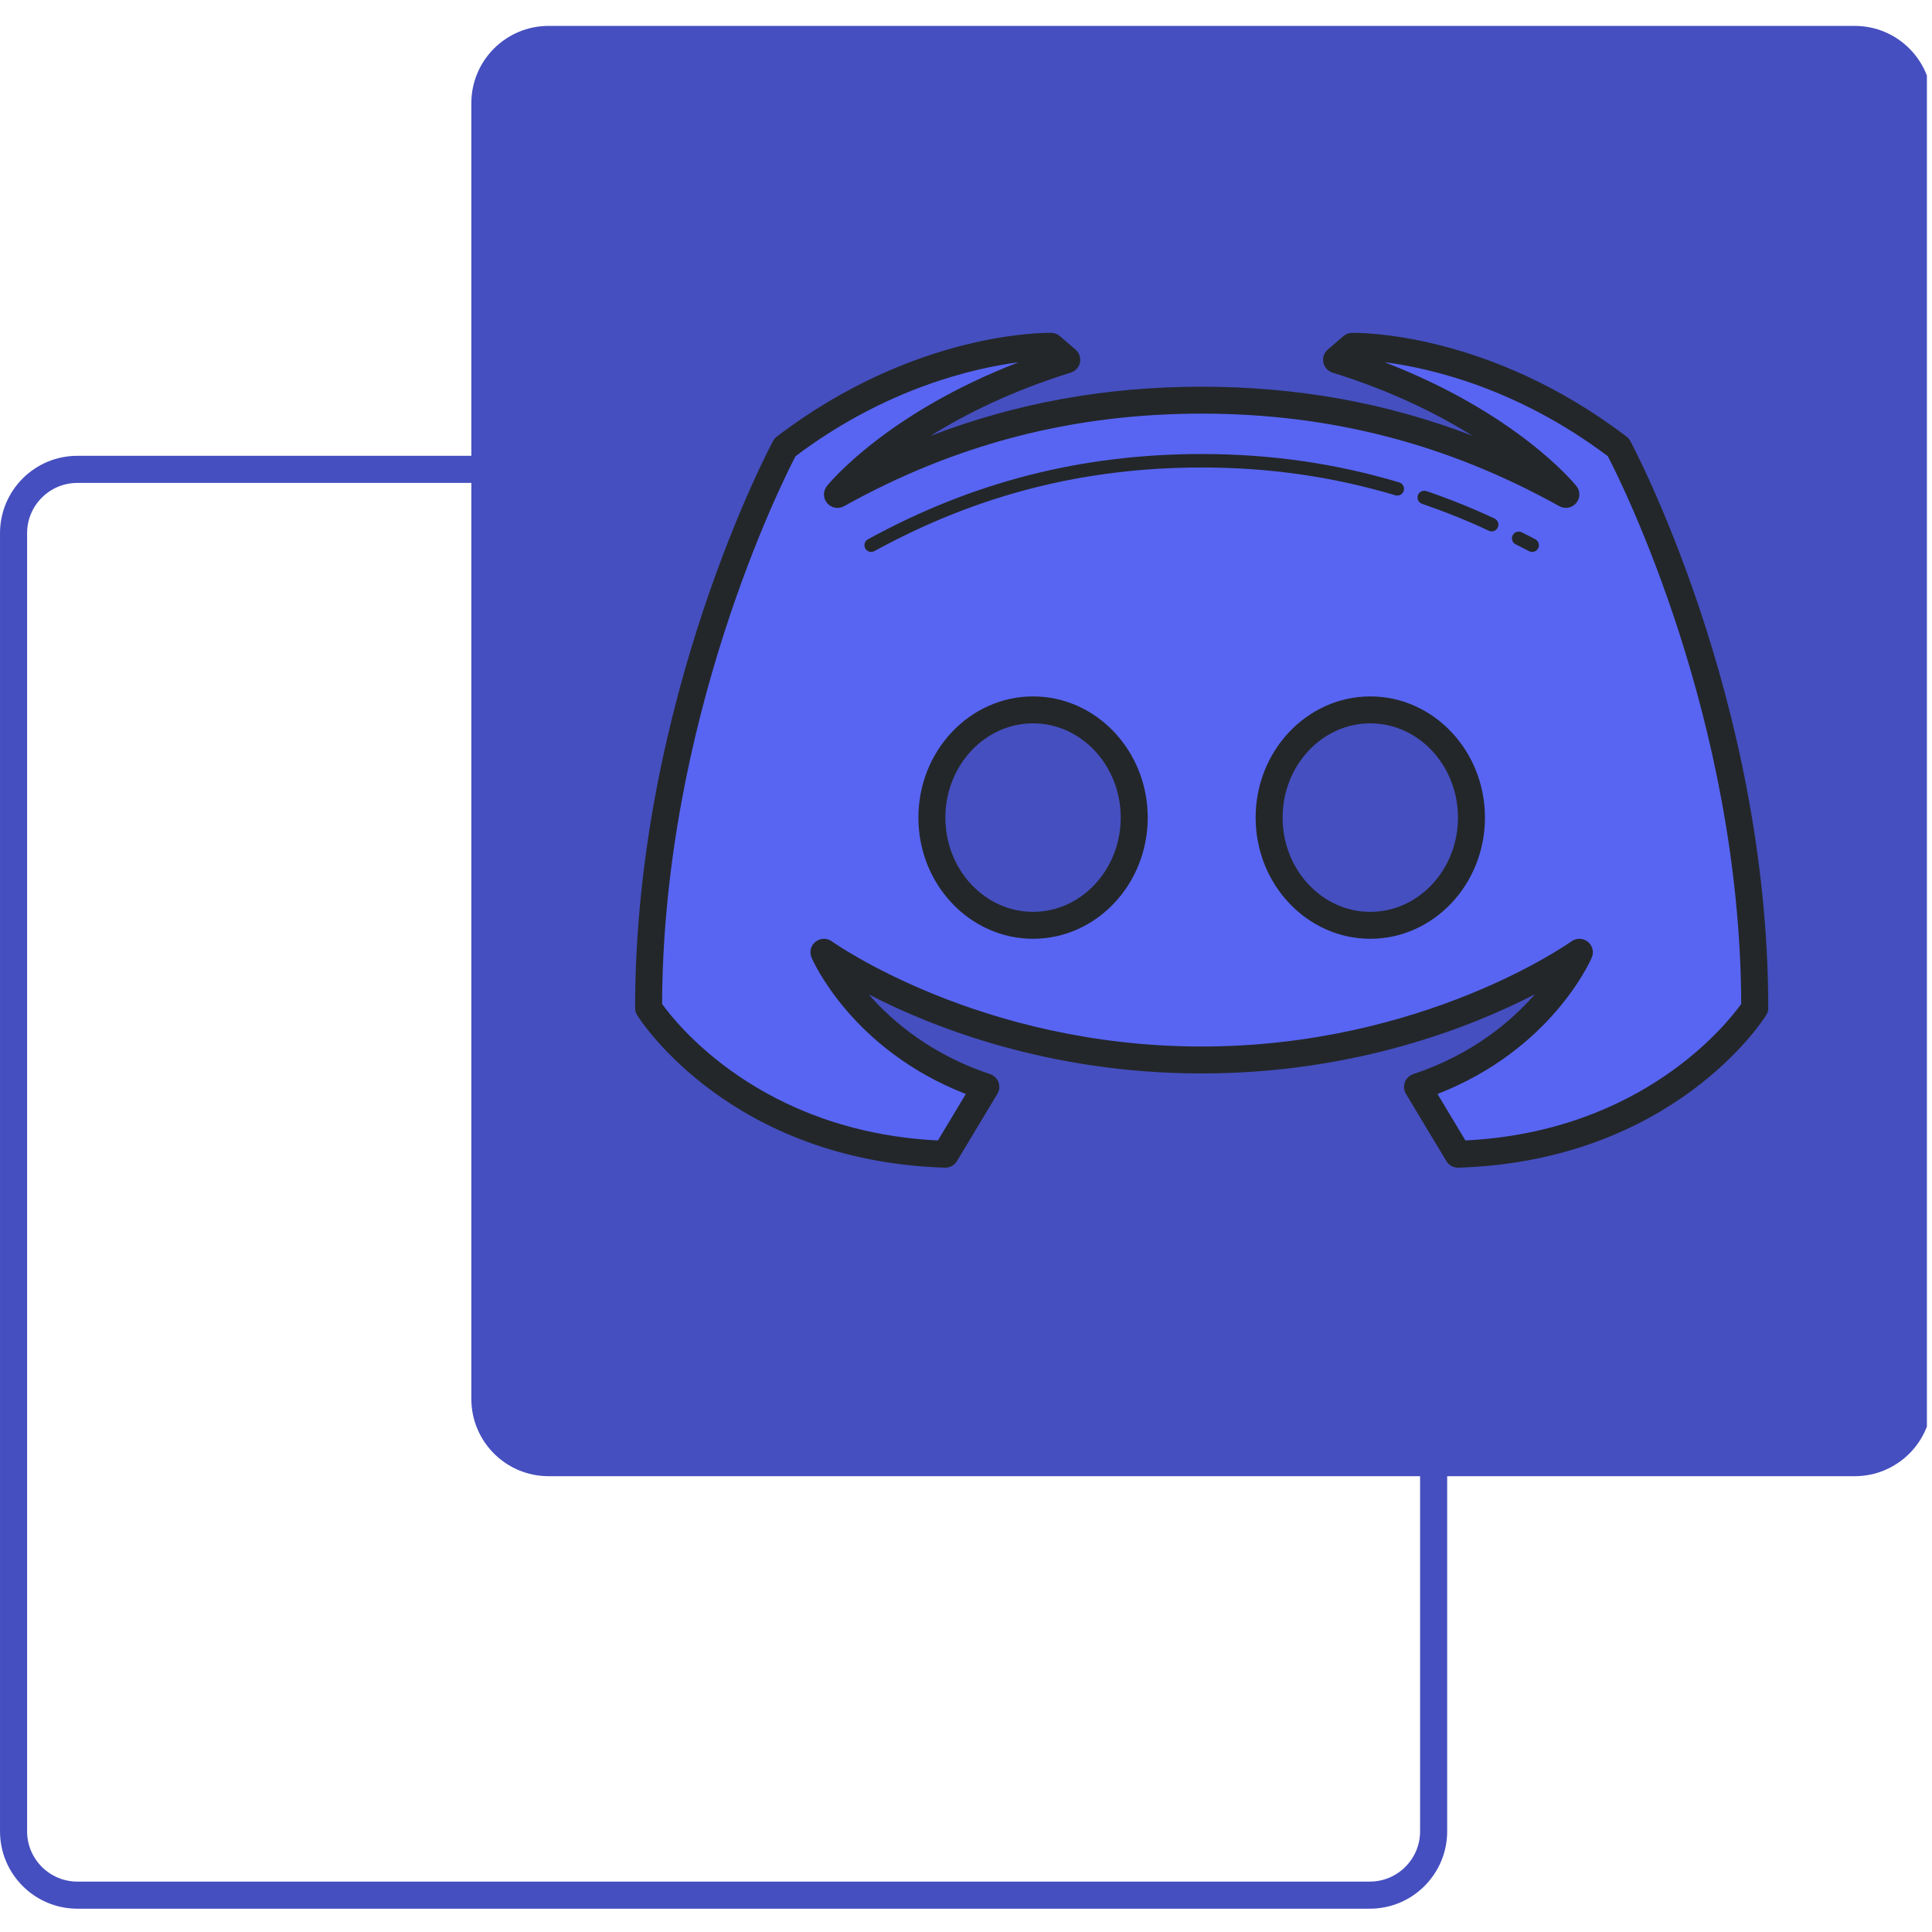
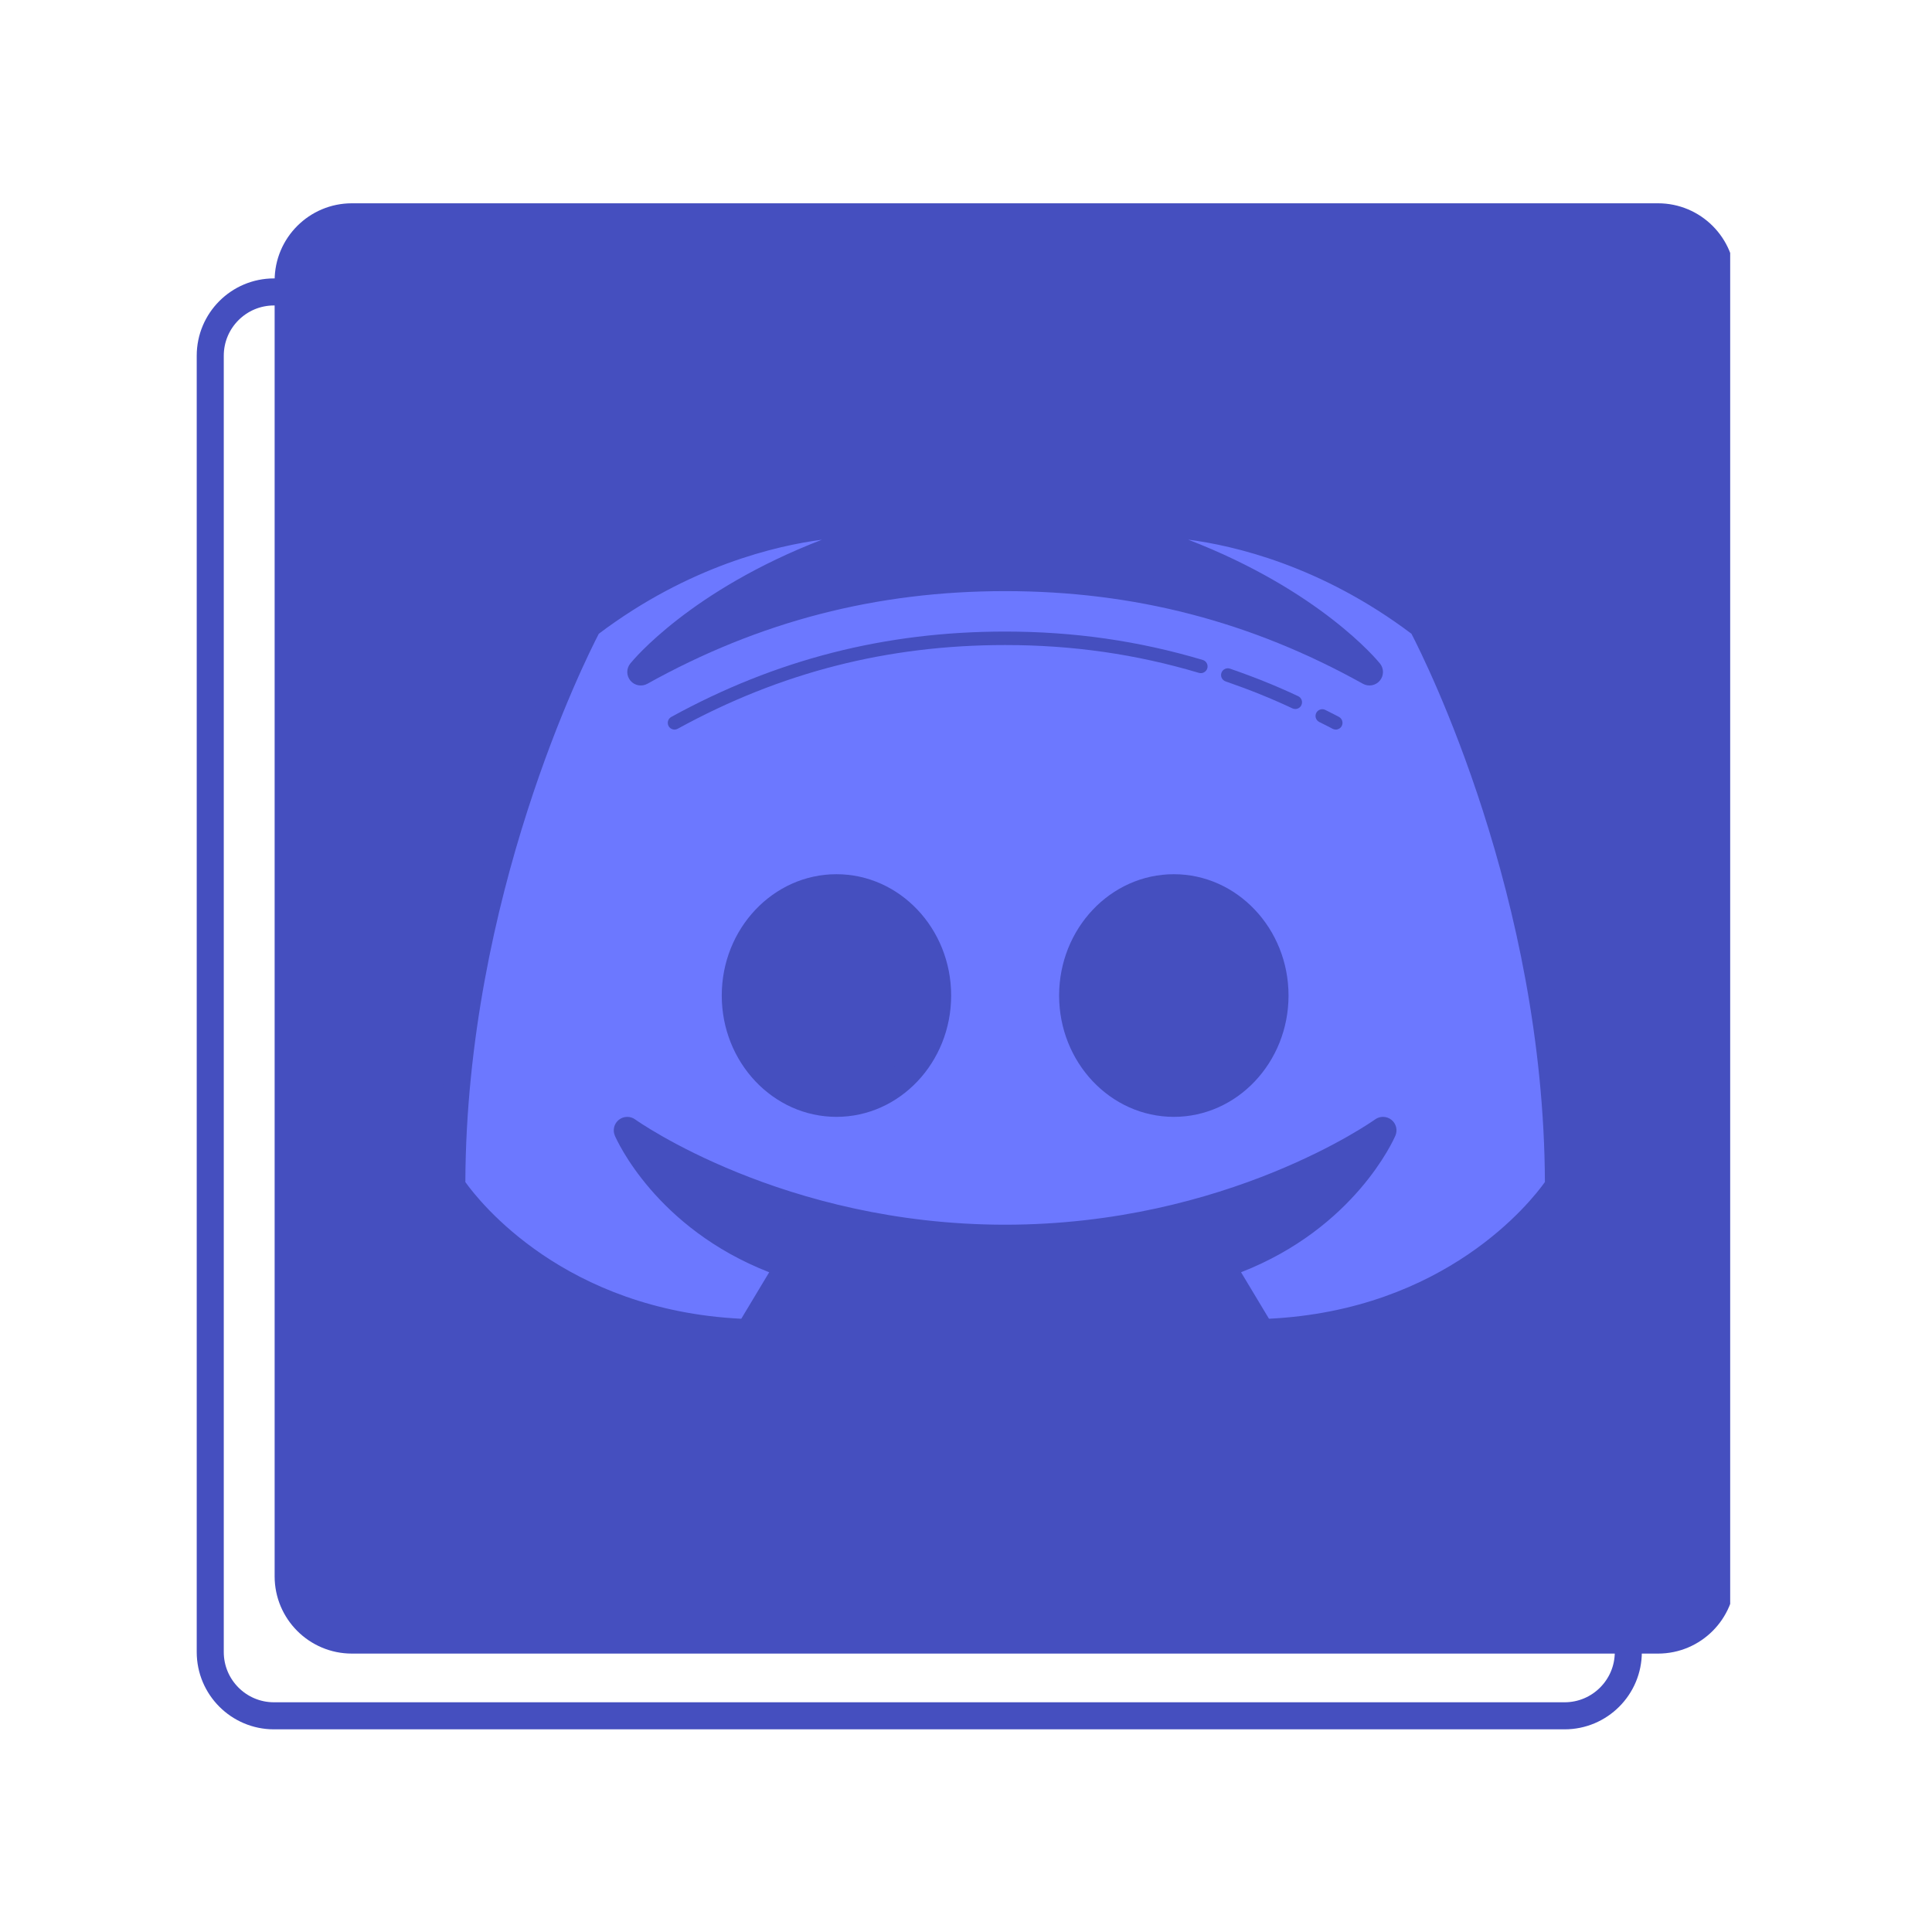
<svg xmlns="http://www.w3.org/2000/svg" width="1000" zoomAndPan="magnify" viewBox="0 0 750 750" height="1000" preserveAspectRatio="xMidYMid meet" version="1.0">
  <defs>
-     <clipPath id="f8849d64bb">
-       <path d="M 0.004 176.945 L 561.797 176.945 L 561.797 740.953 L 0.004 740.953 Z M 0.004 176.945 " clip-rule="nonzero" />
+     <clipPath id="43d06e7240">
+       <path d="M 76.367 108.078 L 637.363 108.078 L 637.363 671.328 L 76.367 671.328 Z M 76.367 108.078 " clip-rule="nonzero" />
    </clipPath>
-     <clipPath id="d02392dbe4">
-       <path d="M 30.047 176.945 L 531.75 176.945 C 548.344 176.945 561.793 190.398 561.793 206.996 L 561.793 710.898 C 561.793 727.496 548.344 740.953 531.75 740.953 L 30.047 740.953 C 13.453 740.953 0.004 727.496 0.004 710.898 L 0.004 206.996 C 0.004 190.398 13.453 176.945 30.047 176.945 " clip-rule="nonzero" />
+     <clipPath id="2f29910e83">
+       <path d="M 106.367 108.078 L 607.359 108.078 C 623.93 108.078 637.359 121.516 637.359 138.094 L 637.359 641.316 C 637.359 657.895 623.93 671.328 607.359 671.328 L 106.367 671.328 C 89.797 671.328 76.367 657.895 76.367 641.316 L 76.367 138.094 C 76.367 121.516 89.797 108.078 106.367 108.078 " clip-rule="nonzero" />
    </clipPath>
-     <clipPath id="681e9f0187">
-       <path d="M 182.977 10.055 L 749 10.055 L 749 574 L 182.977 574 Z M 182.977 10.055 " clip-rule="nonzero" />
+     <clipPath id="6a2752475e">
+       <path d="M 106.613 78.918 L 672 78.918 L 672 642 L 106.613 642 Z M 106.613 78.918 " clip-rule="nonzero" />
    </clipPath>
-     <clipPath id="866ce6e8e8">
-       <path d="M 212.977 10.055 L 720 10.055 C 736.57 10.055 750 23.484 750 40.055 L 750 543.055 C 750 559.625 736.57 573.055 720 573.055 L 212.977 573.055 C 196.406 573.055 182.977 559.625 182.977 543.055 L 182.977 40.055 C 182.977 23.484 196.406 10.055 212.977 10.055 " clip-rule="nonzero" />
-     </clipPath>
-     <clipPath id="0ab46d3669">
-       <path d="M 246 129 L 687 129 L 687 453.82 L 246 453.82 Z M 246 129 " clip-rule="nonzero" />
+     <clipPath id="9d302c694b">
+       <path d="M 136.613 78.918 L 643.637 78.918 C 660.203 78.918 673.637 92.348 673.637 108.918 L 673.637 611.922 C 673.637 628.488 660.203 641.922 643.637 641.922 L 136.613 641.922 C 120.043 641.922 106.613 628.488 106.613 611.922 L 106.613 108.918 C 106.613 92.348 120.043 78.918 136.613 78.918 " clip-rule="nonzero" />
    </clipPath>
  </defs>
-   <g clip-path="url(#f8849d64bb)">
-     <g clip-path="url(#d02392dbe4)">
-       <path stroke-linecap="butt" transform="matrix(2.215066, 0, 0, 2.215869, 0.00309188, 176.9437)" fill="none" stroke-linejoin="miter" d="M 13.563 0.001 L 240.059 0.001 C 247.55 0.001 253.622 6.072 253.622 13.562 L 253.622 240.969 C 253.622 248.459 247.55 254.532 240.059 254.532 L 13.563 254.532 C 6.072 254.532 0 248.459 0 240.969 L 0 13.562 C 0 6.072 6.072 0.001 13.563 0.001 " stroke="#454fbf" stroke-width="9.495" stroke-opacity="1" stroke-miterlimit="4" />
+   <g clip-path="url(#43d06e7240)">
+     <g clip-path="url(#2f29910e83)">
+       <path stroke-linecap="butt" transform="matrix(0.750016, 0, 0, 0.750343, 76.36703, 108.0801)" fill="none" stroke-linejoin="miter" d="M 39.999 -0.003 L 707.975 -0.003 C 730.068 -0.003 747.974 17.906 747.974 40 L 747.974 710.656 C 747.974 732.751 730.068 750.654 707.975 750.654 L 39.999 750.654 C 17.906 750.654 0 732.751 0 710.656 L 0 40 C 0 17.906 17.906 -0.003 39.999 -0.003 " stroke="#454fbf" stroke-width="28" stroke-opacity="1" stroke-miterlimit="4" />
    </g>
  </g>
-   <g clip-path="url(#681e9f0187)">
-     <g clip-path="url(#866ce6e8e8)">
-       <path fill="#454fbf" d="M 182.977 10.055 L 748.02 10.055 L 748.02 575.098 L 182.977 575.098 Z M 182.977 10.055 " fill-opacity="1" fill-rule="nonzero" />
+   <g clip-path="url(#6a2752475e)">
+     <g clip-path="url(#9d302c694b)">
+       <path fill="#454fbf" d="M 106.613 78.918 L 671.656 78.918 L 671.656 643.961 L 106.613 643.961 Z M 106.613 78.918 " fill-opacity="1" fill-rule="nonzero" />
    </g>
  </g>
-   <path fill="#5865f2" d="M 466.488 411.48 C 555.512 411.48 613.113 369.66 613.113 369.66 C 613.113 369.66 597.406 406.254 550.273 421.934 L 565.984 448.07 C 647.23 445.457 681.191 391.316 681.191 391.316 C 681.191 271.094 628.25 173.645 628.25 173.645 C 575.305 133.324 524.941 134.441 524.941 134.441 L 518.855 139.664 C 581.355 159.078 607.879 191.938 607.879 191.938 C 569.645 170.656 524.09 155.344 466.488 155.344 C 408.883 155.344 363.332 170.656 325.098 191.938 C 325.098 191.938 351.621 159.078 414.121 139.664 L 408.031 134.441 C 408.031 134.441 357.664 133.324 304.723 173.645 C 304.723 173.645 251.777 271.098 251.777 391.316 C 251.777 391.316 285.738 445.457 366.984 448.07 L 382.695 421.934 C 335.566 406.254 319.855 369.66 319.855 369.66 C 319.855 369.66 377.465 411.48 466.488 411.48 Z M 466.488 411.48 " fill-opacity="1" fill-rule="nonzero" />
-   <path fill="#454fbf" d="M 571.223 317.391 C 571.223 318.758 571.16 320.125 571.031 321.488 C 570.906 322.852 570.719 324.203 570.469 325.547 C 570.215 326.891 569.902 328.219 569.531 329.527 C 569.156 330.84 568.723 332.129 568.23 333.391 C 567.738 334.656 567.191 335.895 566.582 337.102 C 565.977 338.309 565.316 339.484 564.602 340.621 C 563.887 341.762 563.121 342.859 562.305 343.918 C 561.492 344.977 560.629 345.992 559.719 346.961 C 558.809 347.926 557.855 348.848 556.863 349.715 C 555.867 350.586 554.836 351.398 553.766 352.16 C 552.695 352.922 551.594 353.625 550.461 354.27 C 549.324 354.914 548.164 355.5 546.977 356.023 C 545.789 356.547 544.578 357.008 543.348 357.406 C 542.117 357.805 540.871 358.137 539.609 358.402 C 538.348 358.672 537.074 358.871 535.797 359.008 C 534.516 359.141 533.234 359.207 531.945 359.207 C 530.66 359.207 529.375 359.141 528.098 359.008 C 526.816 358.871 525.547 358.672 524.285 358.402 C 523.023 358.137 521.777 357.805 520.547 357.406 C 519.316 357.008 518.105 356.547 516.918 356.023 C 515.727 355.5 514.566 354.914 513.434 354.27 C 512.297 353.625 511.195 352.922 510.125 352.16 C 509.059 351.398 508.023 350.586 507.031 349.715 C 506.035 348.848 505.086 347.926 504.176 346.961 C 503.266 345.992 502.402 344.977 501.586 343.918 C 500.77 342.859 500.004 341.762 499.289 340.621 C 498.574 339.484 497.914 338.309 497.309 337.102 C 496.703 335.895 496.152 334.656 495.66 333.391 C 495.168 332.129 494.734 330.84 494.363 329.527 C 493.988 328.219 493.676 326.891 493.426 325.547 C 493.176 324.203 492.988 322.852 492.859 321.488 C 492.734 320.125 492.672 318.758 492.672 317.391 C 492.672 316.02 492.734 314.652 492.859 313.289 C 492.988 311.926 493.176 310.574 493.426 309.23 C 493.676 307.887 493.988 306.562 494.363 305.25 C 494.734 303.941 495.168 302.652 495.66 301.387 C 496.152 300.121 496.703 298.883 497.309 297.676 C 497.914 296.469 498.574 295.297 499.289 294.156 C 500.004 293.02 500.77 291.918 501.586 290.859 C 502.402 289.801 503.266 288.789 504.176 287.82 C 505.086 286.852 506.035 285.934 507.031 285.062 C 508.023 284.195 509.059 283.379 510.125 282.621 C 511.195 281.859 512.297 281.156 513.434 280.508 C 514.566 279.863 515.727 279.277 516.918 278.754 C 518.105 278.23 519.316 277.77 520.547 277.371 C 521.777 276.977 523.023 276.641 524.285 276.375 C 525.547 276.109 526.816 275.906 528.098 275.773 C 529.375 275.641 530.66 275.57 531.945 275.57 C 533.234 275.57 534.516 275.641 535.797 275.773 C 537.074 275.906 538.348 276.109 539.609 276.375 C 540.871 276.641 542.117 276.977 543.348 277.371 C 544.578 277.77 545.789 278.23 546.977 278.754 C 548.164 279.277 549.324 279.863 550.461 280.508 C 551.594 281.156 552.695 281.859 553.766 282.621 C 554.836 283.379 555.867 284.195 556.863 285.062 C 557.855 285.934 558.809 286.852 559.719 287.82 C 560.629 288.789 561.492 289.801 562.305 290.859 C 563.121 291.918 563.887 293.02 564.602 294.156 C 565.316 295.297 565.977 296.469 566.582 297.676 C 567.191 298.883 567.738 300.121 568.23 301.387 C 568.723 302.652 569.156 303.941 569.531 305.25 C 569.902 306.562 570.215 307.887 570.469 309.23 C 570.719 310.574 570.906 311.926 571.031 313.289 C 571.16 314.652 571.223 316.02 571.223 317.391 Z M 571.223 317.391 " fill-opacity="1" fill-rule="nonzero" />
-   <path fill="#454fbf" d="M 440.305 317.391 C 440.305 318.758 440.242 320.125 440.117 321.488 C 439.988 322.852 439.801 324.203 439.551 325.547 C 439.301 326.891 438.988 328.219 438.613 329.527 C 438.238 330.84 437.809 332.129 437.316 333.391 C 436.824 334.656 436.273 335.895 435.668 337.102 C 435.062 338.309 434.398 339.484 433.684 340.621 C 432.973 341.762 432.207 342.859 431.391 343.918 C 430.574 344.977 429.711 345.992 428.801 346.961 C 427.891 347.926 426.941 348.848 425.945 349.715 C 424.949 350.586 423.918 351.398 422.848 352.16 C 421.781 352.922 420.68 353.625 419.543 354.27 C 418.41 354.914 417.246 355.5 416.059 356.023 C 414.871 356.547 413.66 357.008 412.43 357.406 C 411.199 357.805 409.953 358.137 408.691 358.402 C 407.43 358.672 406.16 358.871 404.879 359.008 C 403.598 359.141 402.316 359.207 401.031 359.207 C 399.742 359.207 398.461 359.141 397.18 359.008 C 395.898 358.871 394.629 358.672 393.367 358.402 C 392.105 358.137 390.859 357.805 389.629 357.406 C 388.398 357.008 387.188 356.547 386 356.023 C 384.812 355.5 383.648 354.914 382.516 354.27 C 381.379 353.625 380.277 352.922 379.211 352.16 C 378.141 351.398 377.109 350.586 376.113 349.715 C 375.121 348.848 374.168 347.926 373.258 346.961 C 372.348 345.992 371.484 344.977 370.668 343.918 C 369.852 342.859 369.09 341.762 368.375 340.621 C 367.66 339.484 367 338.309 366.391 337.102 C 365.785 335.895 365.234 334.656 364.742 333.391 C 364.25 332.129 363.82 330.84 363.445 329.527 C 363.07 328.219 362.762 326.891 362.508 325.547 C 362.258 324.203 362.07 322.852 361.945 321.488 C 361.816 320.125 361.754 318.758 361.754 317.391 C 361.754 316.02 361.816 314.652 361.945 313.289 C 362.07 311.926 362.258 310.574 362.508 309.23 C 362.762 307.887 363.07 306.562 363.445 305.25 C 363.82 303.941 364.25 302.652 364.742 301.387 C 365.234 300.121 365.785 298.883 366.391 297.676 C 367 296.469 367.66 295.297 368.375 294.156 C 369.09 293.02 369.852 291.918 370.668 290.859 C 371.484 289.801 372.348 288.789 373.258 287.82 C 374.168 286.852 375.121 285.934 376.113 285.062 C 377.109 284.195 378.141 283.379 379.211 282.621 C 380.277 281.859 381.379 281.156 382.516 280.508 C 383.648 279.863 384.812 279.277 386 278.754 C 387.188 278.23 388.398 277.77 389.629 277.371 C 390.859 276.977 392.105 276.641 393.367 276.375 C 394.629 276.109 395.898 275.906 397.18 275.773 C 398.461 275.641 399.742 275.57 401.031 275.57 C 402.316 275.57 403.598 275.641 404.879 275.773 C 406.16 275.906 407.43 276.109 408.691 276.375 C 409.953 276.641 411.199 276.977 412.43 277.371 C 413.66 277.77 414.871 278.23 416.059 278.754 C 417.246 279.277 418.41 279.863 419.543 280.508 C 420.68 281.156 421.781 281.859 422.848 282.621 C 423.918 283.379 424.949 284.195 425.945 285.062 C 426.941 285.934 427.891 286.852 428.801 287.82 C 429.711 288.789 430.574 289.801 431.391 290.859 C 432.207 291.918 432.973 293.02 433.684 294.156 C 434.398 295.297 435.062 296.469 435.668 297.676 C 436.273 298.883 436.824 300.121 437.316 301.387 C 437.809 302.652 438.238 303.941 438.613 305.25 C 438.988 306.562 439.301 307.887 439.551 309.23 C 439.801 310.574 439.988 311.926 440.117 313.289 C 440.242 314.652 440.305 316.02 440.305 317.391 Z M 440.305 317.391 " fill-opacity="1" fill-rule="nonzero" />
-   <g clip-path="url(#0ab46d3669)">
-     <path fill="#23272a" d="M 565.984 453.297 C 564.148 453.297 562.441 452.336 561.496 450.762 L 545.785 424.625 C 544.969 423.266 544.812 421.609 545.367 420.121 C 545.914 418.637 547.117 417.48 548.621 416.973 C 571.457 409.375 586.559 396.613 595.859 385.965 C 571.336 398.648 525.965 416.707 466.488 416.707 C 407.098 416.707 361.781 398.703 337.23 386.027 C 346.562 396.676 361.656 409.426 384.355 416.973 C 385.859 417.477 387.062 418.629 387.609 420.121 C 388.156 421.609 388.004 423.266 387.188 424.625 L 371.48 450.762 C 370.5 452.387 368.613 453.398 366.816 453.297 C 283.738 450.621 248.793 396.398 247.344 394.094 C 246.824 393.262 246.547 392.301 246.547 391.316 C 246.547 271.156 299.586 172.137 300.117 171.152 C 300.469 170.5 300.957 169.934 301.543 169.488 C 355.344 128.508 405.988 129.172 408.141 129.215 C 409.352 129.242 410.52 129.684 411.434 130.473 L 417.523 135.703 C 418.969 136.941 419.625 138.863 419.242 140.727 C 418.855 142.586 417.488 144.09 415.664 144.656 C 392.684 151.797 374.695 160.793 361.211 169.219 C 394.531 156.402 429.285 150.117 466.488 150.117 C 503.633 150.117 538.336 156.375 571.598 169.156 C 558.109 160.738 540.152 151.754 517.301 144.656 C 515.477 144.09 514.117 142.586 513.723 140.727 C 513.34 138.863 513.996 136.941 515.441 135.703 L 521.531 130.473 C 522.445 129.684 523.609 129.242 524.824 129.215 C 526.965 129.184 577.617 128.504 631.422 169.488 C 632.008 169.934 632.496 170.504 632.848 171.152 C 633.391 172.137 686.43 271.156 686.43 391.316 C 686.43 392.301 686.152 393.262 685.633 394.094 C 684.184 396.398 649.238 450.621 566.152 453.297 C 566.094 453.297 566.043 453.297 565.984 453.297 Z M 558.035 424.688 L 568.871 442.719 C 637.496 439.32 670.516 397.312 675.945 389.707 C 675.5 279.188 629.547 187.477 624.152 177.105 C 589 150.641 555.066 142.875 537.477 140.598 C 588.617 160.312 610.926 187.395 611.945 188.652 C 613.523 190.602 613.492 193.391 611.875 195.301 C 610.254 197.215 607.508 197.719 605.316 196.5 C 561.891 172.328 516.477 160.574 466.488 160.574 C 416.5 160.574 371.086 172.328 327.648 196.504 C 325.465 197.723 322.711 197.219 321.09 195.309 C 319.473 193.395 319.445 190.609 321.02 188.66 C 322.027 187.398 344.32 160.344 395.395 140.637 C 377.746 142.953 343.793 150.77 308.812 177.105 C 303.422 187.492 257.465 279.309 257.02 389.715 C 262.449 397.324 295.469 439.324 364.094 442.723 L 374.93 424.695 C 330.848 407.516 315.688 373.238 315.039 371.727 C 314.105 369.562 314.738 367.055 316.582 365.586 C 318.426 364.117 321.027 364.059 322.93 365.438 C 323.5 365.84 380.367 406.254 466.488 406.254 C 552.609 406.254 609.477 365.84 610.035 365.434 C 611.941 364.055 614.543 364.109 616.383 365.578 C 618.227 367.047 618.859 369.559 617.926 371.723 C 617.277 373.238 602.117 407.516 558.035 424.688 Z M 558.035 424.688 " fill-opacity="1" fill-rule="nonzero" />
-   </g>
-   <path fill="#23272a" d="M 531.945 364.434 C 507.402 364.434 487.434 343.328 487.434 317.391 C 487.434 291.453 507.402 270.344 531.945 270.344 C 556.492 270.344 576.457 291.453 576.457 317.391 C 576.457 343.328 556.492 364.434 531.945 364.434 Z M 531.945 280.801 C 513.18 280.801 497.906 297.211 497.906 317.391 C 497.906 337.566 513.18 353.98 531.945 353.98 C 550.715 353.98 565.984 337.566 565.984 317.391 C 565.984 297.211 550.715 280.801 531.945 280.801 Z M 531.945 280.801 " fill-opacity="1" fill-rule="nonzero" />
-   <path fill="#23272a" d="M 401.031 364.434 C 376.484 364.434 356.52 343.328 356.52 317.391 C 356.52 291.453 376.484 270.344 401.031 270.344 C 425.574 270.344 445.543 291.453 445.543 317.391 C 445.543 343.328 425.574 364.434 401.031 364.434 Z M 401.031 280.801 C 382.262 280.801 366.992 297.211 366.992 317.391 C 366.992 337.566 382.262 353.98 401.031 353.98 C 419.797 353.98 435.066 337.566 435.066 317.391 C 435.066 297.211 419.797 280.801 401.031 280.801 Z M 401.031 280.801 " fill-opacity="1" fill-rule="nonzero" />
-   <path fill="#23272a" d="M 594.785 214.262 C 594.355 214.262 593.922 214.156 593.523 213.938 C 592.539 213.395 591.547 212.902 590.555 212.41 L 588.34 211.293 C 587.059 210.625 586.559 209.043 587.23 207.766 C 587.906 206.488 589.504 205.992 590.766 206.66 L 592.887 207.734 C 593.945 208.262 595 208.785 596.047 209.363 C 597.316 210.059 597.777 211.648 597.082 212.914 C 596.605 213.77 595.707 214.262 594.785 214.262 Z M 594.785 214.262 " fill-opacity="1" fill-rule="nonzero" />
-   <path fill="#23272a" d="M 579.078 206.285 C 578.703 206.285 578.316 206.207 577.961 206.035 C 569.828 202.211 561.344 198.793 552.039 195.578 C 550.668 195.109 549.949 193.617 550.418 192.254 C 550.887 190.895 552.391 190.18 553.746 190.641 C 563.242 193.91 571.887 197.402 580.191 201.309 C 581.5 201.926 582.062 203.484 581.445 204.785 C 581 205.73 580.062 206.285 579.078 206.285 Z M 579.078 206.285 " fill-opacity="1" fill-rule="nonzero" />
-   <path fill="#23272a" d="M 338.188 214.262 C 337.266 214.262 336.367 213.77 335.895 212.906 C 335.199 211.641 335.664 210.055 336.926 209.359 C 377.547 187.078 419.922 176.254 466.488 176.254 C 493.207 176.254 518.285 179.855 543.168 187.262 C 544.555 187.676 545.344 189.129 544.934 190.516 C 544.52 191.895 543.059 192.695 541.676 192.27 C 517.277 185.012 492.688 181.48 466.488 181.48 C 420.828 181.48 379.277 192.098 339.453 213.934 C 339.047 214.152 338.617 214.262 338.188 214.262 Z M 338.188 214.262 " fill-opacity="1" fill-rule="nonzero" />
+   <path fill="#6c78ff" d="M 390.195 480.66 C 479.254 480.66 536.879 438.797 536.879 438.797 C 536.879 438.797 521.16 475.43 474.016 491.129 L 489.73 517.293 C 571.008 514.676 604.98 460.477 604.98 460.477 C 604.98 340.117 552.02 242.559 552.02 242.559 C 499.055 202.191 448.668 203.312 448.668 203.312 L 442.582 208.539 C 505.105 227.977 531.641 260.871 531.641 260.871 C 493.391 239.566 447.82 224.238 390.195 224.238 C 332.57 224.238 286.996 239.566 248.75 260.871 C 248.75 260.871 275.285 227.977 337.809 208.539 L 331.715 203.312 C 331.715 203.312 281.328 202.191 228.367 242.559 C 228.367 242.559 175.402 340.121 175.402 460.477 C 175.402 460.477 209.375 514.676 290.656 517.293 L 306.371 491.129 C 259.223 475.43 243.508 438.797 243.508 438.797 C 243.508 438.797 301.137 480.66 390.195 480.66 Z M 390.195 480.66 " fill-opacity="1" fill-rule="nonzero" />
+   <path fill="#454fbf" d="M 494.969 386.465 C 494.969 387.836 494.906 389.203 494.777 390.57 C 494.652 391.934 494.465 393.289 494.215 394.633 C 493.961 395.977 493.648 397.305 493.277 398.617 C 492.902 399.93 492.469 401.219 491.977 402.488 C 491.484 403.754 490.938 404.992 490.328 406.199 C 489.723 407.41 489.062 408.586 488.348 409.723 C 487.633 410.863 486.867 411.965 486.051 413.023 C 485.234 414.086 484.371 415.098 483.461 416.07 C 482.551 417.039 481.598 417.957 480.605 418.828 C 479.609 419.699 478.578 420.512 477.508 421.273 C 476.438 422.035 475.336 422.742 474.199 423.387 C 473.066 424.035 471.902 424.617 470.715 425.145 C 469.523 425.668 468.316 426.129 467.082 426.527 C 465.852 426.926 464.605 427.258 463.344 427.527 C 462.082 427.793 460.809 427.996 459.531 428.129 C 458.25 428.262 456.965 428.332 455.68 428.332 C 454.391 428.332 453.109 428.262 451.828 428.129 C 450.547 427.996 449.273 427.793 448.012 427.527 C 446.75 427.258 445.504 426.926 444.273 426.527 C 443.043 426.129 441.832 425.668 440.641 425.145 C 439.453 424.617 438.293 424.035 437.156 423.387 C 436.023 422.742 434.918 422.035 433.852 421.273 C 432.781 420.512 431.746 419.699 430.754 418.828 C 429.758 417.957 428.805 417.039 427.895 416.07 C 426.984 415.098 426.121 414.086 425.305 413.023 C 424.488 411.965 423.723 410.863 423.008 409.723 C 422.293 408.586 421.633 407.41 421.027 406.199 C 420.422 404.992 419.871 403.754 419.379 402.488 C 418.887 401.219 418.453 399.93 418.078 398.617 C 417.707 397.305 417.395 395.977 417.145 394.633 C 416.891 393.289 416.703 391.934 416.578 390.57 C 416.453 389.203 416.387 387.836 416.387 386.465 C 416.387 385.094 416.453 383.727 416.578 382.363 C 416.703 380.996 416.891 379.645 417.145 378.297 C 417.395 376.953 417.707 375.625 418.078 374.312 C 418.453 373 418.887 371.711 419.379 370.445 C 419.871 369.18 420.422 367.941 421.027 366.73 C 421.633 365.52 422.293 364.348 423.008 363.207 C 423.723 362.066 424.488 360.965 425.305 359.906 C 426.121 358.848 426.984 357.832 427.895 356.863 C 428.805 355.895 429.758 354.973 430.754 354.105 C 431.746 353.234 432.781 352.418 433.852 351.656 C 434.918 350.895 436.023 350.191 437.156 349.543 C 438.293 348.898 439.453 348.312 440.641 347.789 C 441.832 347.262 443.043 346.801 444.273 346.402 C 445.504 346.004 446.75 345.672 448.012 345.406 C 449.273 345.137 450.547 344.938 451.828 344.801 C 453.109 344.668 454.391 344.602 455.68 344.602 C 456.965 344.602 458.25 344.668 459.531 344.801 C 460.809 344.938 462.082 345.137 463.344 345.406 C 464.605 345.672 465.852 346.004 467.082 346.402 C 468.316 346.801 469.523 347.262 470.715 347.789 C 471.902 348.312 473.066 348.898 474.199 349.543 C 475.336 350.191 476.438 350.895 477.508 351.656 C 478.578 352.418 479.609 353.234 480.605 354.105 C 481.598 354.973 482.551 355.895 483.461 356.863 C 484.371 357.832 485.234 358.848 486.051 359.906 C 486.867 360.965 487.633 362.066 488.348 363.207 C 489.062 364.348 489.723 365.52 490.328 366.73 C 490.938 367.941 491.484 369.18 491.977 370.445 C 492.469 371.711 492.902 373 493.277 374.312 C 493.648 375.625 493.961 376.953 494.215 378.297 C 494.465 379.645 494.652 380.996 494.777 382.363 C 494.906 383.727 494.969 385.094 494.969 386.465 Z M 494.969 386.465 " fill-opacity="1" fill-rule="nonzero" />
+   <path fill="#454fbf" d="M 364 386.465 C 364 387.836 363.938 389.203 363.812 390.57 C 363.688 391.934 363.496 393.289 363.246 394.633 C 362.996 395.977 362.684 397.305 362.309 398.617 C 361.938 399.93 361.504 401.219 361.012 402.488 C 360.52 403.754 359.969 404.992 359.363 406.199 C 358.754 407.41 358.094 408.586 357.379 409.723 C 356.664 410.863 355.898 411.965 355.082 413.023 C 354.266 414.086 353.402 415.098 352.492 416.07 C 351.582 417.039 350.633 417.957 349.637 418.828 C 348.641 419.699 347.609 420.512 346.539 421.273 C 345.469 422.035 344.367 422.742 343.23 423.387 C 342.098 424.035 340.938 424.617 339.746 425.145 C 338.559 425.668 337.348 426.129 336.117 426.527 C 334.887 426.926 333.637 427.258 332.375 427.527 C 331.113 427.793 329.844 427.996 328.562 428.129 C 327.281 428.262 325.996 428.332 324.711 428.332 C 323.426 428.332 322.141 428.262 320.859 428.129 C 319.578 427.996 318.309 427.793 317.047 427.527 C 315.785 427.258 314.535 426.926 313.305 426.527 C 312.074 426.129 310.863 425.668 309.676 425.145 C 308.488 424.617 307.324 424.035 306.191 423.387 C 305.055 422.742 303.953 422.035 302.883 421.273 C 301.812 420.512 300.781 419.699 299.785 418.828 C 298.789 417.957 297.84 417.039 296.93 416.07 C 296.02 415.098 295.156 414.086 294.34 413.023 C 293.523 411.965 292.758 410.863 292.043 409.723 C 291.328 408.586 290.668 407.41 290.059 406.199 C 289.453 404.992 288.902 403.754 288.41 402.488 C 287.918 401.219 287.484 399.93 287.113 398.617 C 286.738 397.305 286.426 395.977 286.176 394.633 C 285.926 393.289 285.734 391.934 285.609 390.57 C 285.484 389.203 285.422 387.836 285.422 386.465 C 285.422 385.094 285.484 383.727 285.609 382.363 C 285.734 380.996 285.926 379.645 286.176 378.297 C 286.426 376.953 286.738 375.625 287.113 374.312 C 287.484 373 287.918 371.711 288.41 370.445 C 288.902 369.18 289.453 367.941 290.059 366.73 C 290.668 365.52 291.328 364.348 292.043 363.207 C 292.758 362.066 293.523 360.965 294.34 359.906 C 295.156 358.848 296.02 357.832 296.93 356.863 C 297.84 355.895 298.789 354.973 299.785 354.105 C 300.781 353.234 301.812 352.418 302.883 351.656 C 303.953 350.895 305.055 350.191 306.191 349.543 C 307.324 348.898 308.488 348.312 309.676 347.789 C 310.863 347.262 312.074 346.801 313.305 346.402 C 314.535 346.004 315.785 345.672 317.047 345.406 C 318.309 345.137 319.578 344.938 320.859 344.801 C 322.141 344.668 323.426 344.602 324.711 344.602 C 325.996 344.602 327.281 344.668 328.562 344.801 C 329.844 344.938 331.113 345.137 332.375 345.406 C 333.637 345.672 334.887 346.004 336.117 346.402 C 337.348 346.801 338.559 347.262 339.746 347.789 C 340.938 348.312 342.098 348.898 343.23 349.543 C 344.367 350.191 345.469 350.895 346.539 351.656 C 347.609 352.418 348.641 353.234 349.637 354.105 C 350.633 354.973 351.582 355.895 352.492 356.863 C 353.402 357.832 354.266 358.848 355.082 359.906 C 355.898 360.965 356.664 362.066 357.379 363.207 C 358.094 364.348 358.754 365.52 359.363 366.73 C 359.969 367.941 360.52 369.18 361.012 370.445 C 361.504 371.711 361.938 373 362.309 374.312 C 362.684 375.625 362.996 376.953 363.246 378.297 C 363.496 379.645 363.688 380.996 363.812 382.363 C 363.938 383.727 364 385.094 364 386.465 Z M 364 386.465 " fill-opacity="1" fill-rule="nonzero" />
+   <path fill="#454fbf" d="M 489.73 522.527 C 487.891 522.527 486.184 521.562 485.238 519.988 L 469.523 493.824 C 468.707 492.461 468.551 490.805 469.105 489.312 C 469.648 487.824 470.855 486.668 472.359 486.16 C 495.203 478.555 510.312 465.777 519.617 455.117 C 495.082 467.812 449.695 485.895 390.195 485.895 C 330.781 485.895 285.445 467.871 260.887 455.184 C 270.223 465.84 285.32 478.605 308.031 486.16 C 309.535 486.664 310.738 487.82 311.285 489.312 C 311.836 490.805 311.684 492.461 310.863 493.824 L 295.148 519.988 C 294.168 521.617 292.285 522.625 290.488 522.527 C 207.375 519.848 172.418 465.562 170.965 463.258 C 170.449 462.426 170.168 461.461 170.168 460.477 C 170.168 340.18 223.227 241.047 223.762 240.062 C 224.113 239.41 224.602 238.844 225.188 238.398 C 279.008 197.371 329.672 198.035 331.824 198.078 C 333.035 198.105 334.203 198.551 335.121 199.34 L 341.215 204.574 C 342.66 205.812 343.312 207.738 342.93 209.602 C 342.543 211.465 341.176 212.973 339.352 213.539 C 316.359 220.688 298.367 229.691 284.875 238.129 C 318.211 225.297 352.98 219.004 390.195 219.004 C 427.352 219.004 462.07 225.27 495.344 238.066 C 481.852 229.641 463.887 220.645 441.027 213.539 C 439.203 212.973 437.84 211.465 437.449 209.602 C 437.066 207.738 437.719 205.812 439.164 204.574 L 445.258 199.34 C 446.176 198.551 447.34 198.105 448.555 198.078 C 450.695 198.047 501.363 197.367 555.191 238.398 C 555.777 238.844 556.266 239.414 556.617 240.062 C 557.164 241.047 610.219 340.18 610.219 460.477 C 610.219 461.461 609.941 462.426 609.422 463.258 C 607.973 465.562 573.016 519.848 489.898 522.527 C 489.84 522.527 489.789 522.527 489.73 522.527 Z M 481.777 493.887 L 492.617 511.934 C 561.27 508.535 594.301 466.48 599.73 458.867 C 599.285 348.223 553.316 256.406 547.922 246.023 C 512.754 219.527 478.809 211.754 461.211 209.477 C 512.371 229.211 534.688 256.324 535.711 257.586 C 537.285 259.535 537.254 262.324 535.637 264.242 C 534.02 266.156 531.266 266.66 529.078 265.438 C 485.633 241.242 440.203 229.473 390.195 229.473 C 340.188 229.473 294.758 241.242 251.301 265.445 C 249.117 266.664 246.359 266.16 244.742 264.246 C 243.125 262.332 243.098 259.543 244.668 257.59 C 245.68 256.328 267.98 229.242 319.074 209.512 C 301.418 211.832 267.453 219.66 232.457 246.023 C 227.066 256.422 181.094 348.344 180.648 458.871 C 186.078 466.492 219.109 508.539 287.762 511.941 L 298.602 493.891 C 254.504 476.695 239.336 442.375 238.688 440.863 C 237.754 438.699 238.387 436.184 240.23 434.715 C 242.074 433.246 244.68 433.188 246.582 434.57 C 247.152 434.973 304.039 475.43 390.195 475.43 C 476.352 475.43 533.238 434.973 533.797 434.562 C 535.703 433.184 538.309 433.238 540.148 434.711 C 541.992 436.18 542.625 438.691 541.691 440.859 C 541.043 442.375 525.875 476.695 481.777 493.887 Z M 481.777 493.887 " fill-opacity="1" fill-rule="nonzero" />
+   <path fill="#454fbf" d="M 455.68 433.562 C 431.125 433.562 411.148 412.434 411.148 386.465 C 411.148 360.5 431.125 339.367 455.68 339.367 C 480.23 339.367 500.207 360.5 500.207 386.465 C 500.207 412.434 480.23 433.562 455.68 433.562 Z M 455.68 349.832 C 436.902 349.832 421.625 366.266 421.625 386.465 C 421.625 406.664 436.902 423.098 455.68 423.098 C 474.453 423.098 489.73 406.664 489.73 386.465 C 489.73 366.266 474.453 349.832 455.68 349.832 Z M 455.68 349.832 " fill-opacity="1" fill-rule="nonzero" />
+   <path fill="#454fbf" d="M 324.711 433.562 C 300.156 433.562 280.184 412.434 280.184 386.465 C 280.184 360.5 300.156 339.367 324.711 339.367 C 349.266 339.367 369.238 360.5 369.238 386.465 C 369.238 412.434 349.266 433.562 324.711 433.562 Z M 324.711 349.832 C 305.938 349.832 290.66 366.266 290.66 386.465 C 290.66 406.664 305.938 423.098 324.711 423.098 C 343.488 423.098 358.762 406.664 358.762 386.465 C 358.762 366.266 343.488 349.832 324.711 349.832 Z M 324.711 349.832 " fill-opacity="1" fill-rule="nonzero" />
+   <path fill="#454fbf" d="M 518.543 283.223 C 518.113 283.223 517.68 283.117 517.281 282.898 C 516.297 282.352 515.301 281.859 514.309 281.367 L 512.094 280.25 C 510.809 279.578 510.312 278 510.984 276.715 C 511.66 275.441 513.258 274.941 514.52 275.613 L 516.641 276.684 C 517.699 277.215 518.758 277.738 519.805 278.316 C 521.074 279.016 521.535 280.605 520.836 281.871 C 520.359 282.73 519.465 283.223 518.543 283.223 Z M 518.543 283.223 " fill-opacity="1" fill-rule="nonzero" />
+   <path fill="#454fbf" d="M 502.828 275.234 C 502.453 275.234 502.066 275.156 501.711 274.984 C 493.574 271.16 485.09 267.738 475.777 264.52 C 474.406 264.047 473.688 262.555 474.156 261.191 C 474.625 259.828 476.129 259.113 477.488 259.574 C 486.984 262.848 495.633 266.344 503.941 270.254 C 505.254 270.871 505.812 272.43 505.195 273.734 C 504.75 274.68 503.812 275.234 502.828 275.234 Z M 502.828 275.234 " fill-opacity="1" fill-rule="nonzero" />
+   <path fill="#454fbf" d="M 261.848 283.223 C 260.926 283.223 260.023 282.73 259.551 281.867 C 258.855 280.598 259.32 279.008 260.586 278.312 C 301.223 256.008 343.613 245.172 390.195 245.172 C 416.922 245.172 442.012 248.777 466.906 256.191 C 468.293 256.605 469.078 258.059 468.672 259.449 C 468.258 260.828 466.793 261.629 465.41 261.207 C 441.004 253.938 416.402 250.406 390.195 250.406 C 344.52 250.406 302.949 261.031 263.109 282.891 C 262.707 283.113 262.277 283.223 261.848 283.223 Z M 261.848 283.223 " fill-opacity="1" fill-rule="nonzero" />
</svg>
